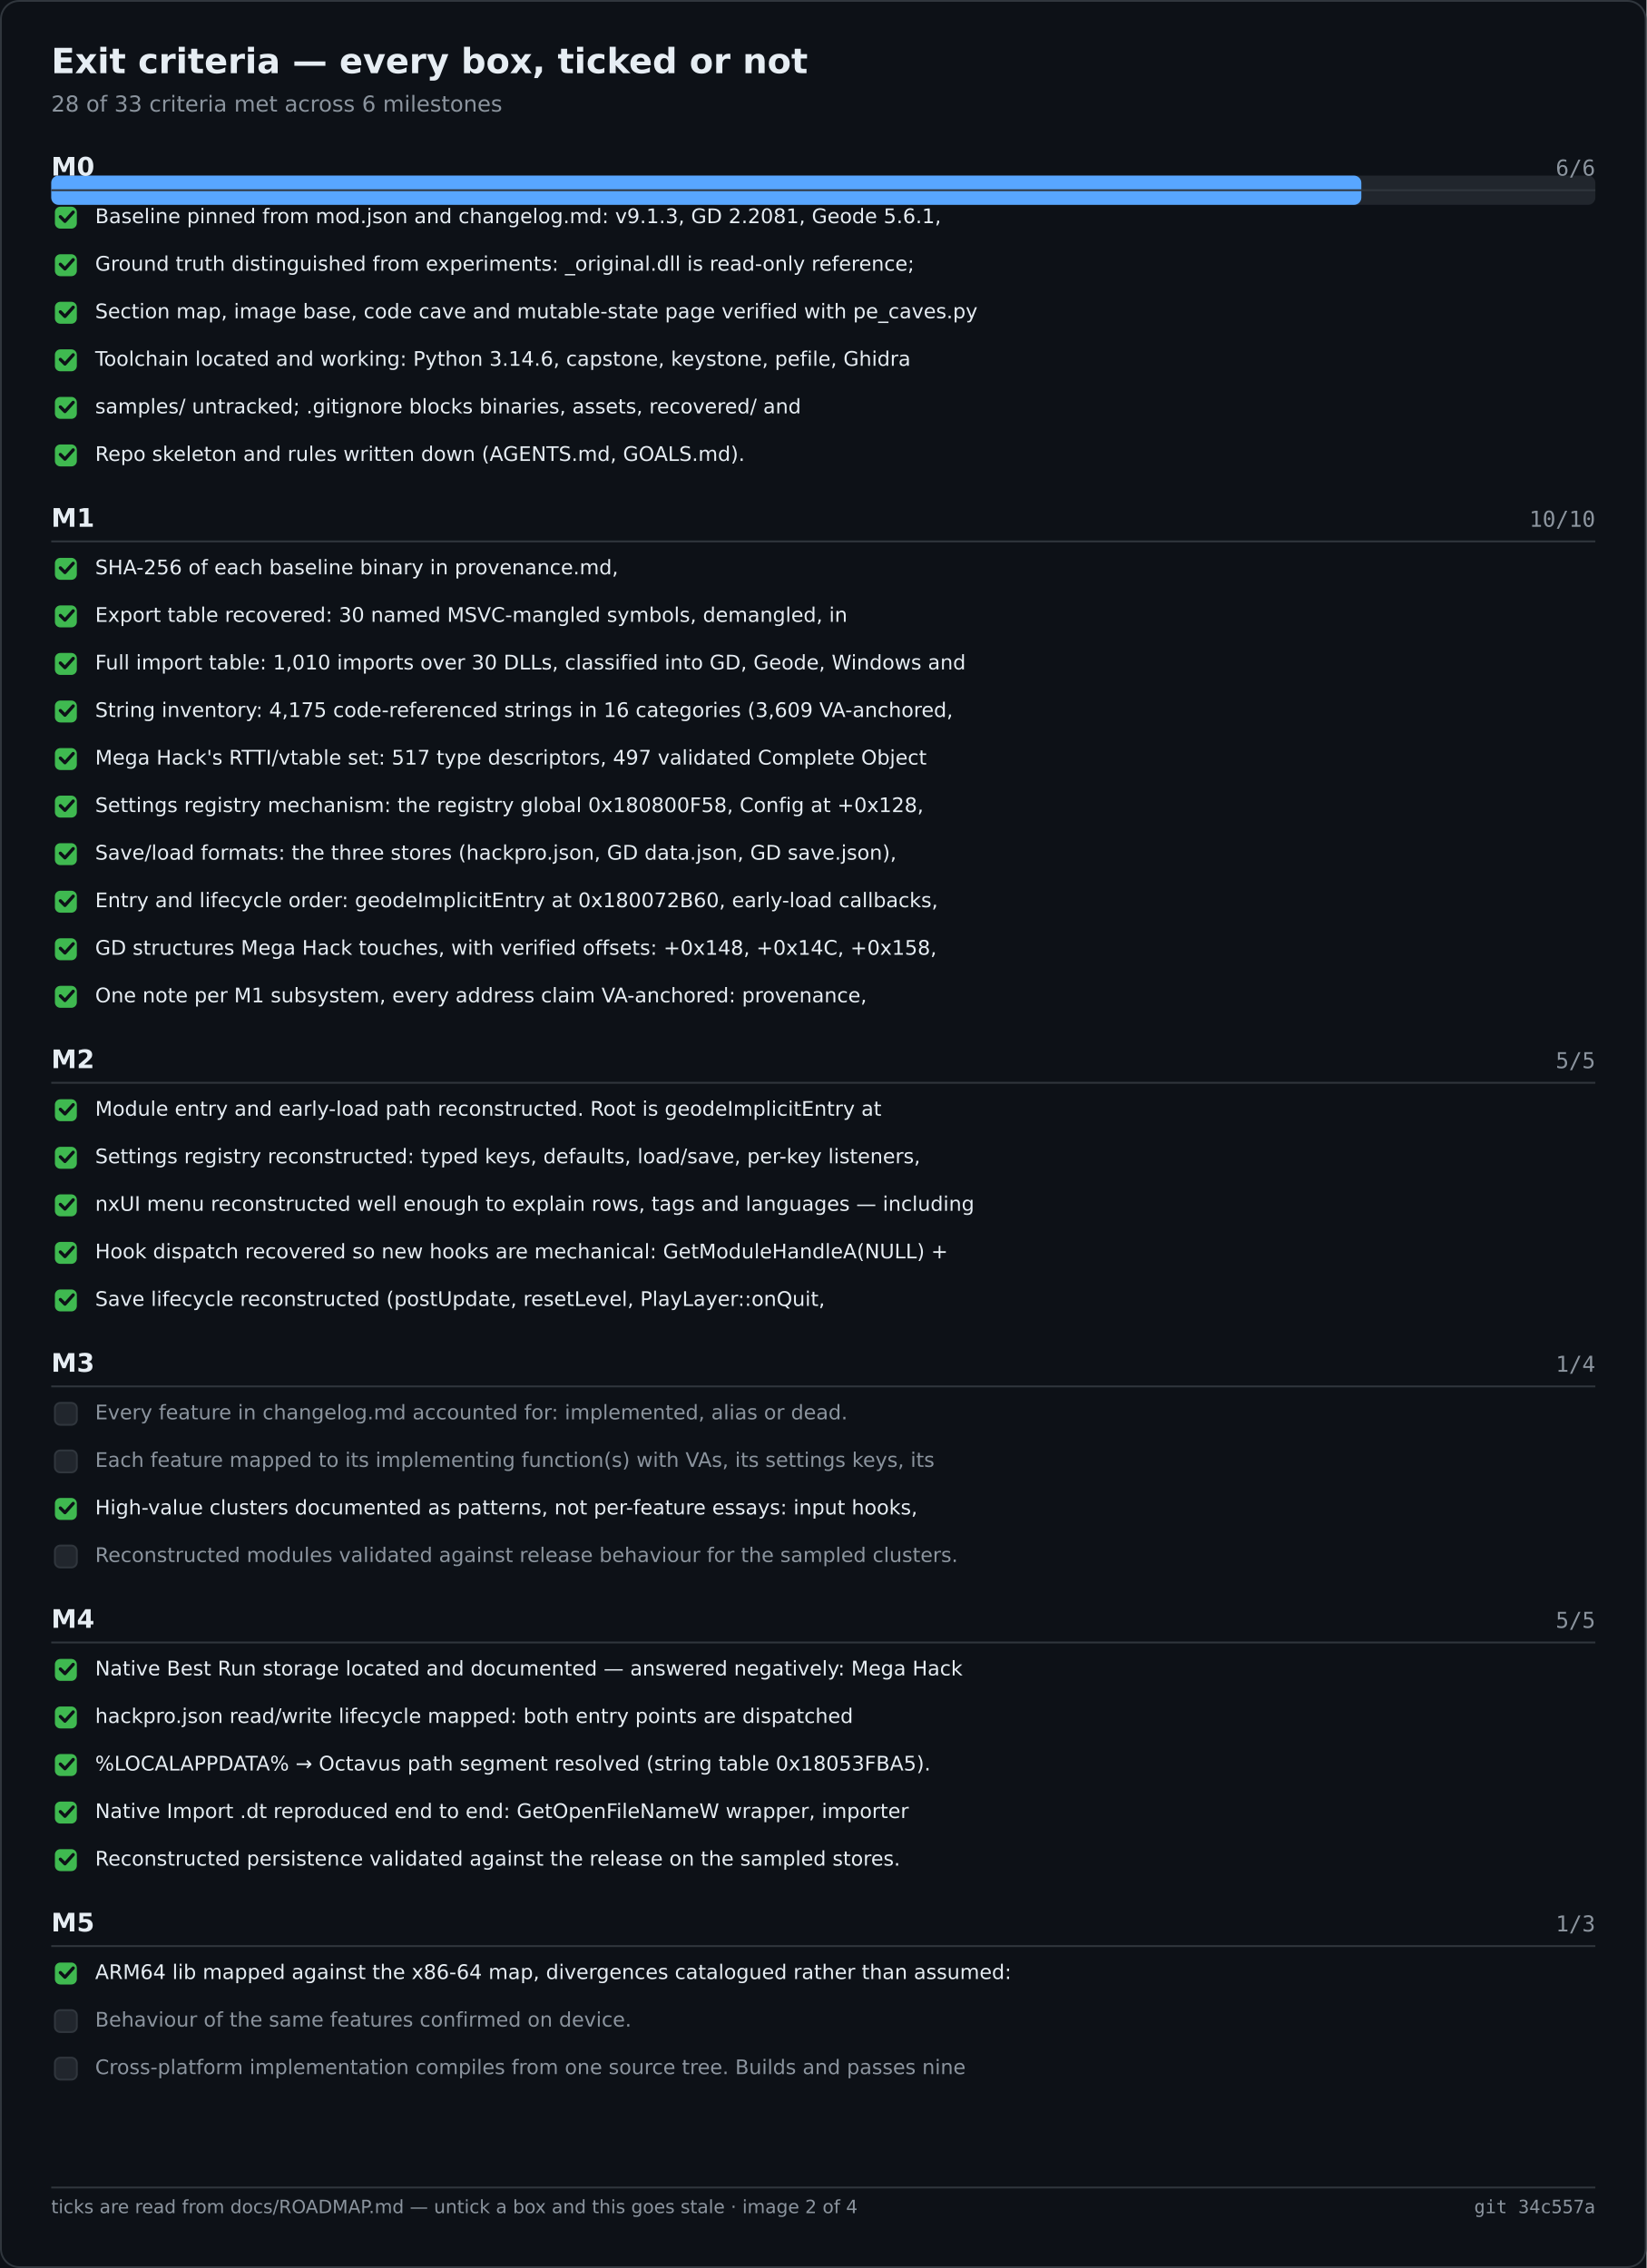
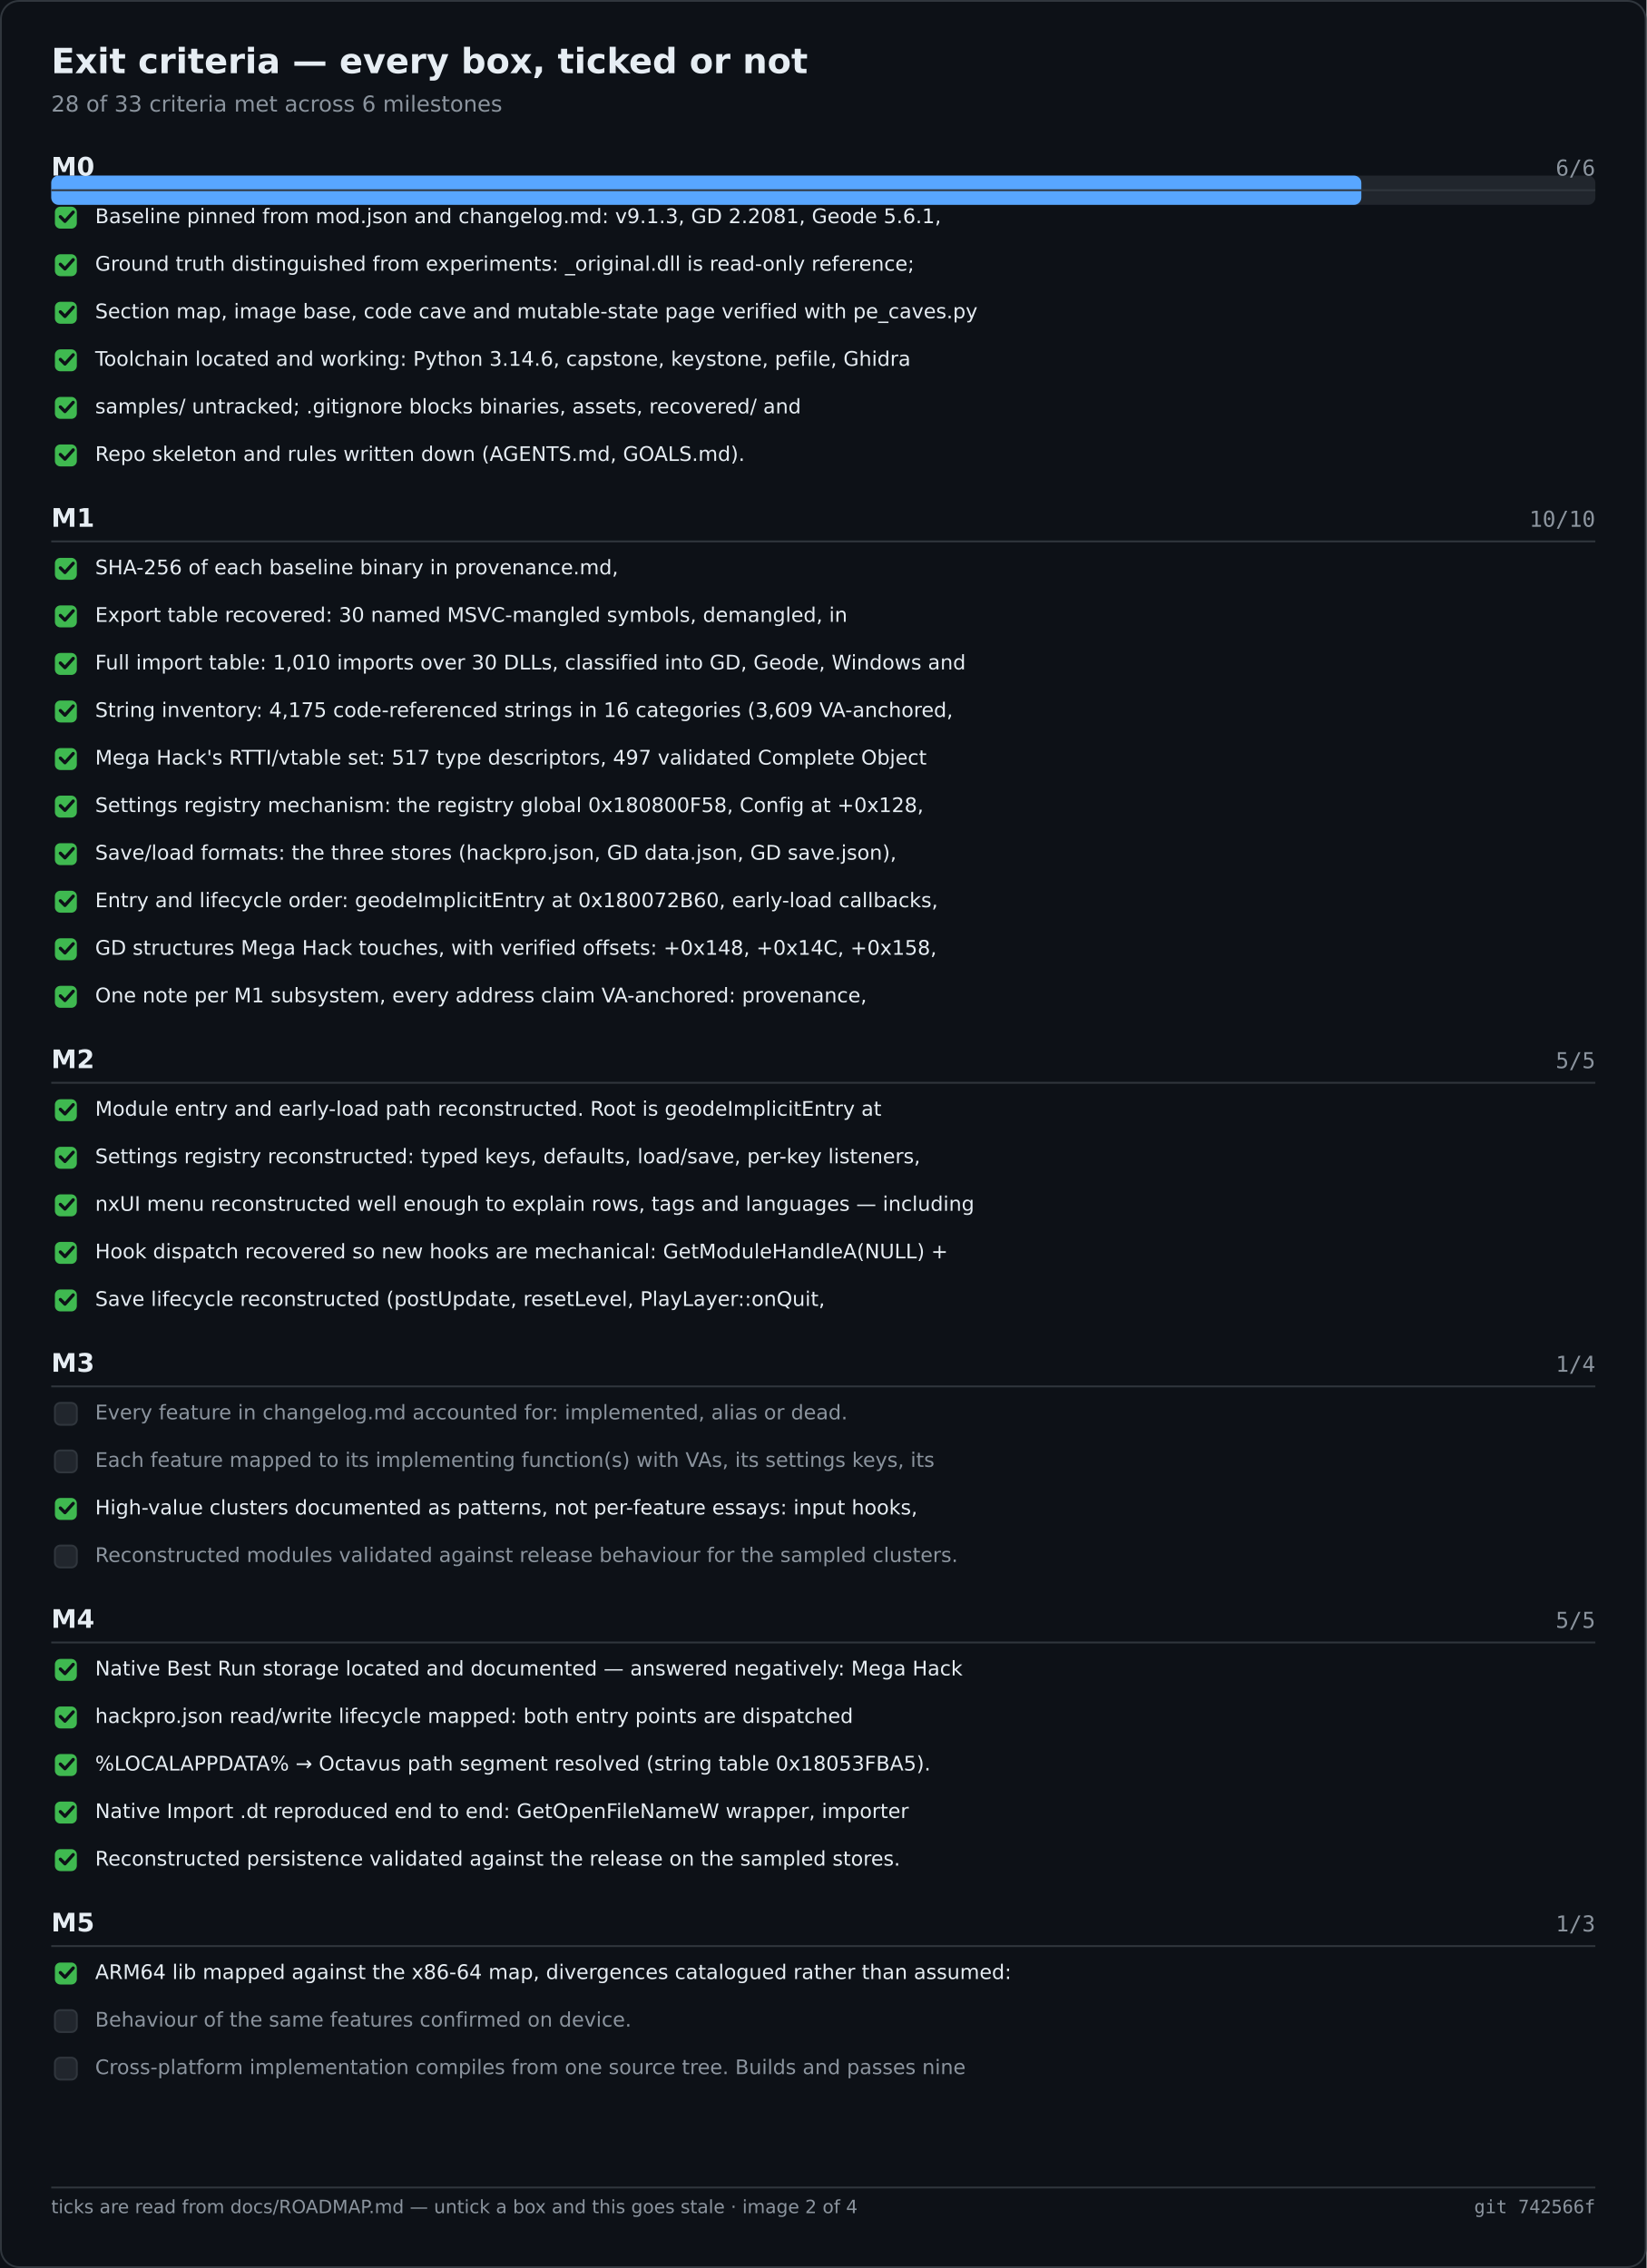
<svg xmlns="http://www.w3.org/2000/svg" width="900" height="1240" viewBox="0 0 900 1240" role="img" aria-label="Exit criteria — every box, ticked or not">
  <rect width="900" height="1240" fill="#0d1117" />
  <rect x="0.5" y="0.5" width="899" height="1239" fill="none" stroke="#30363d" rx="10" />
  <text x="28" y="40" font-family="Segoe UI,DejaVu Sans,Helvetica,sans-serif" font-size="19" font-weight="600" fill="#e6edf3">Exit criteria — every box, ticked or not</text>
  <text x="28" y="61" font-family="Segoe UI,DejaVu Sans,Helvetica,sans-serif" font-size="12" fill="#8b949e">28 of 33 criteria met across 6 milestones</text>
  <rect x="28.0" y="96.0" width="844.0" height="16.0" fill="#21262d" rx="4" />
  <rect x="28.0" y="96.0" width="716.1" height="16.0" fill="#58a6ff" rx="4" />
  <text x="28.0" y="96.0" font-family="Segoe UI,DejaVu Sans,Helvetica,sans-serif" font-size="14" fill="#e6edf3" font-weight="600">M0</text>
  <text x="872.0" y="96.0" font-family="Cascadia Mono,Consolas,DejaVu Sans Mono,monospace" font-size="12" fill="#8b949e" text-anchor="end">6/6</text>
  <text x="28.0" y="288.0" font-family="Segoe UI,DejaVu Sans,Helvetica,sans-serif" font-size="14" fill="#e6edf3" font-weight="600">M1</text>
  <text x="872.0" y="288.0" font-family="Cascadia Mono,Consolas,DejaVu Sans Mono,monospace" font-size="12" fill="#8b949e" text-anchor="end">10/10</text>
  <text x="28.0" y="584.0" font-family="Segoe UI,DejaVu Sans,Helvetica,sans-serif" font-size="14" fill="#e6edf3" font-weight="600">M2</text>
  <text x="872.0" y="584.0" font-family="Cascadia Mono,Consolas,DejaVu Sans Mono,monospace" font-size="12" fill="#8b949e" text-anchor="end">5/5</text>
  <text x="28.0" y="750.0" font-family="Segoe UI,DejaVu Sans,Helvetica,sans-serif" font-size="14" fill="#e6edf3" font-weight="600">M3</text>
  <text x="872.0" y="750.0" font-family="Cascadia Mono,Consolas,DejaVu Sans Mono,monospace" font-size="12" fill="#8b949e" text-anchor="end">1/4</text>
  <text x="28.0" y="890.0" font-family="Segoe UI,DejaVu Sans,Helvetica,sans-serif" font-size="14" fill="#e6edf3" font-weight="600">M4</text>
  <text x="872.0" y="890.0" font-family="Cascadia Mono,Consolas,DejaVu Sans Mono,monospace" font-size="12" fill="#8b949e" text-anchor="end">5/5</text>
  <text x="28.0" y="1056.0" font-family="Segoe UI,DejaVu Sans,Helvetica,sans-serif" font-size="14" fill="#e6edf3" font-weight="600">M5</text>
  <text x="872.0" y="1056.0" font-family="Cascadia Mono,Consolas,DejaVu Sans Mono,monospace" font-size="12" fill="#8b949e" text-anchor="end">1/3</text>
  <line x1="28.0" y1="104.0" x2="872.0" y2="104.0" stroke="#30363d" stroke-width="1" />
  <rect x="30.0" y="113.0" width="12.0" height="12.0" fill="#3fb950" rx="3" />
  <path d="M33 118.5 l2.5 2.5 l4.5 -5" fill="none" stroke="#0d1117" stroke-width="1.8" stroke-linecap="round" stroke-linejoin="round" />
  <text x="52.0" y="122.0" font-family="Segoe UI,DejaVu Sans,Helvetica,sans-serif" font-size="11" fill="#e6edf3">Baseline pinned from mod.json and changelog.md: v9.1.3, GD 2.2081, Geode 5.6.1,</text>
  <rect x="30.0" y="139.0" width="12.0" height="12.0" fill="#3fb950" rx="3" />
  <path d="M33 144.5 l2.5 2.5 l4.5 -5" fill="none" stroke="#0d1117" stroke-width="1.8" stroke-linecap="round" stroke-linejoin="round" />
  <text x="52.0" y="148.0" font-family="Segoe UI,DejaVu Sans,Helvetica,sans-serif" font-size="11" fill="#e6edf3">Ground truth distinguished from experiments: _original.dll is read-only reference;</text>
  <rect x="30.0" y="165.0" width="12.0" height="12.0" fill="#3fb950" rx="3" />
  <path d="M33 170.5 l2.5 2.5 l4.5 -5" fill="none" stroke="#0d1117" stroke-width="1.8" stroke-linecap="round" stroke-linejoin="round" />
  <text x="52.0" y="174.0" font-family="Segoe UI,DejaVu Sans,Helvetica,sans-serif" font-size="11" fill="#e6edf3">Section map, image base, code cave and mutable-state page verified with pe_caves.py</text>
  <rect x="30.0" y="191.0" width="12.0" height="12.0" fill="#3fb950" rx="3" />
  <path d="M33 196.5 l2.5 2.5 l4.5 -5" fill="none" stroke="#0d1117" stroke-width="1.8" stroke-linecap="round" stroke-linejoin="round" />
  <text x="52.0" y="200.0" font-family="Segoe UI,DejaVu Sans,Helvetica,sans-serif" font-size="11" fill="#e6edf3">Toolchain located and working: Python 3.14.6, capstone, keystone, pefile, Ghidra</text>
  <rect x="30.0" y="217.0" width="12.0" height="12.0" fill="#3fb950" rx="3" />
  <path d="M33 222.5 l2.5 2.5 l4.5 -5" fill="none" stroke="#0d1117" stroke-width="1.8" stroke-linecap="round" stroke-linejoin="round" />
  <text x="52.0" y="226.0" font-family="Segoe UI,DejaVu Sans,Helvetica,sans-serif" font-size="11" fill="#e6edf3">samples/ untracked; .gitignore blocks binaries, assets, recovered/ and</text>
  <rect x="30.0" y="243.0" width="12.0" height="12.0" fill="#3fb950" rx="3" />
  <path d="M33 248.5 l2.5 2.5 l4.5 -5" fill="none" stroke="#0d1117" stroke-width="1.8" stroke-linecap="round" stroke-linejoin="round" />
  <text x="52.0" y="252.0" font-family="Segoe UI,DejaVu Sans,Helvetica,sans-serif" font-size="11" fill="#e6edf3">Repo skeleton and rules written down (AGENTS.md, GOALS.md).</text>
  <line x1="28.0" y1="296.0" x2="872.0" y2="296.0" stroke="#30363d" stroke-width="1" />
  <rect x="30.0" y="305.0" width="12.0" height="12.0" fill="#3fb950" rx="3" />
  <path d="M33 310.5 l2.5 2.5 l4.5 -5" fill="none" stroke="#0d1117" stroke-width="1.8" stroke-linecap="round" stroke-linejoin="round" />
  <text x="52.0" y="314.0" font-family="Segoe UI,DejaVu Sans,Helvetica,sans-serif" font-size="11" fill="#e6edf3">SHA-256 of each baseline binary in provenance.md,</text>
  <rect x="30.0" y="331.0" width="12.0" height="12.0" fill="#3fb950" rx="3" />
  <path d="M33 336.5 l2.5 2.5 l4.5 -5" fill="none" stroke="#0d1117" stroke-width="1.8" stroke-linecap="round" stroke-linejoin="round" />
  <text x="52.0" y="340.0" font-family="Segoe UI,DejaVu Sans,Helvetica,sans-serif" font-size="11" fill="#e6edf3">Export table recovered: 30 named MSVC-mangled symbols, demangled, in</text>
  <rect x="30.0" y="357.0" width="12.0" height="12.0" fill="#3fb950" rx="3" />
  <path d="M33 362.5 l2.5 2.5 l4.5 -5" fill="none" stroke="#0d1117" stroke-width="1.8" stroke-linecap="round" stroke-linejoin="round" />
  <text x="52.0" y="366.0" font-family="Segoe UI,DejaVu Sans,Helvetica,sans-serif" font-size="11" fill="#e6edf3">Full import table: 1,010 imports over 30 DLLs, classified into GD, Geode, Windows and</text>
  <rect x="30.0" y="383.0" width="12.0" height="12.0" fill="#3fb950" rx="3" />
  <path d="M33 388.5 l2.5 2.5 l4.5 -5" fill="none" stroke="#0d1117" stroke-width="1.8" stroke-linecap="round" stroke-linejoin="round" />
  <text x="52.0" y="392.0" font-family="Segoe UI,DejaVu Sans,Helvetica,sans-serif" font-size="11" fill="#e6edf3">String inventory: 4,175 code-referenced strings in 16 categories (3,609 VA-anchored,</text>
  <rect x="30.0" y="409.0" width="12.0" height="12.0" fill="#3fb950" rx="3" />
  <path d="M33 414.5 l2.5 2.5 l4.5 -5" fill="none" stroke="#0d1117" stroke-width="1.8" stroke-linecap="round" stroke-linejoin="round" />
  <text x="52.0" y="418.0" font-family="Segoe UI,DejaVu Sans,Helvetica,sans-serif" font-size="11" fill="#e6edf3">Mega Hack's RTTI/vtable set: 517 type descriptors, 497 validated Complete Object</text>
  <rect x="30.0" y="435.0" width="12.0" height="12.0" fill="#3fb950" rx="3" />
  <path d="M33 440.5 l2.5 2.5 l4.5 -5" fill="none" stroke="#0d1117" stroke-width="1.8" stroke-linecap="round" stroke-linejoin="round" />
  <text x="52.0" y="444.0" font-family="Segoe UI,DejaVu Sans,Helvetica,sans-serif" font-size="11" fill="#e6edf3">Settings registry mechanism: the registry global 0x180800F58, Config at +0x128,</text>
  <rect x="30.0" y="461.0" width="12.0" height="12.0" fill="#3fb950" rx="3" />
  <path d="M33 466.5 l2.5 2.5 l4.5 -5" fill="none" stroke="#0d1117" stroke-width="1.8" stroke-linecap="round" stroke-linejoin="round" />
  <text x="52.0" y="470.0" font-family="Segoe UI,DejaVu Sans,Helvetica,sans-serif" font-size="11" fill="#e6edf3">Save/load formats: the three stores (hackpro.json, GD data.json, GD save.json),</text>
  <rect x="30.0" y="487.0" width="12.0" height="12.0" fill="#3fb950" rx="3" />
  <path d="M33 492.5 l2.5 2.5 l4.5 -5" fill="none" stroke="#0d1117" stroke-width="1.8" stroke-linecap="round" stroke-linejoin="round" />
  <text x="52.0" y="496.0" font-family="Segoe UI,DejaVu Sans,Helvetica,sans-serif" font-size="11" fill="#e6edf3">Entry and lifecycle order: geodeImplicitEntry at 0x180072B60, early-load callbacks,</text>
  <rect x="30.0" y="513.0" width="12.0" height="12.0" fill="#3fb950" rx="3" />
  <path d="M33 518.5 l2.5 2.5 l4.5 -5" fill="none" stroke="#0d1117" stroke-width="1.8" stroke-linecap="round" stroke-linejoin="round" />
  <text x="52.0" y="522.0" font-family="Segoe UI,DejaVu Sans,Helvetica,sans-serif" font-size="11" fill="#e6edf3">GD structures Mega Hack touches, with verified offsets: +0x148, +0x14C, +0x158,</text>
  <rect x="30.0" y="539.0" width="12.0" height="12.0" fill="#3fb950" rx="3" />
  <path d="M33 544.5 l2.5 2.5 l4.5 -5" fill="none" stroke="#0d1117" stroke-width="1.8" stroke-linecap="round" stroke-linejoin="round" />
  <text x="52.0" y="548.0" font-family="Segoe UI,DejaVu Sans,Helvetica,sans-serif" font-size="11" fill="#e6edf3">One note per M1 subsystem, every address claim VA-anchored: provenance,</text>
  <line x1="28.0" y1="592.0" x2="872.0" y2="592.0" stroke="#30363d" stroke-width="1" />
  <rect x="30.0" y="601.0" width="12.0" height="12.0" fill="#3fb950" rx="3" />
  <path d="M33 606.5 l2.5 2.5 l4.5 -5" fill="none" stroke="#0d1117" stroke-width="1.8" stroke-linecap="round" stroke-linejoin="round" />
  <text x="52.0" y="610.0" font-family="Segoe UI,DejaVu Sans,Helvetica,sans-serif" font-size="11" fill="#e6edf3">Module entry and early-load path reconstructed. Root is geodeImplicitEntry at</text>
  <rect x="30.0" y="627.0" width="12.0" height="12.0" fill="#3fb950" rx="3" />
  <path d="M33 632.5 l2.5 2.5 l4.5 -5" fill="none" stroke="#0d1117" stroke-width="1.8" stroke-linecap="round" stroke-linejoin="round" />
  <text x="52.0" y="636.0" font-family="Segoe UI,DejaVu Sans,Helvetica,sans-serif" font-size="11" fill="#e6edf3">Settings registry reconstructed: typed keys, defaults, load/save, per-key listeners,</text>
  <rect x="30.0" y="653.0" width="12.0" height="12.0" fill="#3fb950" rx="3" />
  <path d="M33 658.5 l2.5 2.5 l4.5 -5" fill="none" stroke="#0d1117" stroke-width="1.8" stroke-linecap="round" stroke-linejoin="round" />
  <text x="52.0" y="662.0" font-family="Segoe UI,DejaVu Sans,Helvetica,sans-serif" font-size="11" fill="#e6edf3">nxUI menu reconstructed well enough to explain rows, tags and languages — including</text>
  <rect x="30.0" y="679.0" width="12.0" height="12.0" fill="#3fb950" rx="3" />
  <path d="M33 684.5 l2.5 2.5 l4.5 -5" fill="none" stroke="#0d1117" stroke-width="1.8" stroke-linecap="round" stroke-linejoin="round" />
  <text x="52.0" y="688.0" font-family="Segoe UI,DejaVu Sans,Helvetica,sans-serif" font-size="11" fill="#e6edf3">Hook dispatch recovered so new hooks are mechanical: GetModuleHandleA(NULL) +</text>
  <rect x="30.0" y="705.0" width="12.0" height="12.0" fill="#3fb950" rx="3" />
  <path d="M33 710.5 l2.5 2.5 l4.5 -5" fill="none" stroke="#0d1117" stroke-width="1.8" stroke-linecap="round" stroke-linejoin="round" />
  <text x="52.0" y="714.0" font-family="Segoe UI,DejaVu Sans,Helvetica,sans-serif" font-size="11" fill="#e6edf3">Save lifecycle reconstructed (postUpdate, resetLevel, PlayLayer::onQuit,</text>
  <line x1="28.0" y1="758.0" x2="872.0" y2="758.0" stroke="#30363d" stroke-width="1" />
  <rect x="30.0" y="767.0" width="12.0" height="12.0" fill="#21262d" rx="3" stroke="#30363d" stroke-width="1" />
  <text x="52.0" y="776.0" font-family="Segoe UI,DejaVu Sans,Helvetica,sans-serif" font-size="11" fill="#8b949e">Every feature in changelog.md accounted for: implemented, alias or dead.</text>
  <rect x="30.0" y="793.0" width="12.0" height="12.0" fill="#21262d" rx="3" stroke="#30363d" stroke-width="1" />
  <text x="52.0" y="802.0" font-family="Segoe UI,DejaVu Sans,Helvetica,sans-serif" font-size="11" fill="#8b949e">Each feature mapped to its implementing function(s) with VAs, its settings keys, its</text>
  <rect x="30.0" y="819.0" width="12.0" height="12.0" fill="#3fb950" rx="3" />
  <path d="M33 824.5 l2.5 2.5 l4.5 -5" fill="none" stroke="#0d1117" stroke-width="1.8" stroke-linecap="round" stroke-linejoin="round" />
  <text x="52.0" y="828.0" font-family="Segoe UI,DejaVu Sans,Helvetica,sans-serif" font-size="11" fill="#e6edf3">High-value clusters documented as patterns, not per-feature essays: input hooks,</text>
  <rect x="30.0" y="845.0" width="12.0" height="12.0" fill="#21262d" rx="3" stroke="#30363d" stroke-width="1" />
  <text x="52.0" y="854.0" font-family="Segoe UI,DejaVu Sans,Helvetica,sans-serif" font-size="11" fill="#8b949e">Reconstructed modules validated against release behaviour for the sampled clusters.</text>
  <line x1="28.0" y1="898.0" x2="872.0" y2="898.0" stroke="#30363d" stroke-width="1" />
  <rect x="30.0" y="907.0" width="12.0" height="12.0" fill="#3fb950" rx="3" />
  <path d="M33 912.5 l2.5 2.5 l4.5 -5" fill="none" stroke="#0d1117" stroke-width="1.8" stroke-linecap="round" stroke-linejoin="round" />
  <text x="52.0" y="916.0" font-family="Segoe UI,DejaVu Sans,Helvetica,sans-serif" font-size="11" fill="#e6edf3">Native Best Run storage located and documented — answered negatively: Mega Hack</text>
  <rect x="30.0" y="933.0" width="12.0" height="12.0" fill="#3fb950" rx="3" />
  <path d="M33 938.5 l2.5 2.5 l4.5 -5" fill="none" stroke="#0d1117" stroke-width="1.8" stroke-linecap="round" stroke-linejoin="round" />
  <text x="52.0" y="942.0" font-family="Segoe UI,DejaVu Sans,Helvetica,sans-serif" font-size="11" fill="#e6edf3">hackpro.json read/write lifecycle mapped: both entry points are dispatched</text>
  <rect x="30.0" y="959.0" width="12.0" height="12.0" fill="#3fb950" rx="3" />
  <path d="M33 964.5 l2.5 2.5 l4.5 -5" fill="none" stroke="#0d1117" stroke-width="1.8" stroke-linecap="round" stroke-linejoin="round" />
  <text x="52.0" y="968.0" font-family="Segoe UI,DejaVu Sans,Helvetica,sans-serif" font-size="11" fill="#e6edf3">%LOCALAPPDATA% → Octavus path segment resolved (string table 0x18053FBA5).</text>
  <rect x="30.0" y="985.0" width="12.0" height="12.0" fill="#3fb950" rx="3" />
  <path d="M33 990.5 l2.5 2.5 l4.5 -5" fill="none" stroke="#0d1117" stroke-width="1.8" stroke-linecap="round" stroke-linejoin="round" />
  <text x="52.0" y="994.0" font-family="Segoe UI,DejaVu Sans,Helvetica,sans-serif" font-size="11" fill="#e6edf3">Native Import .dt reproduced end to end: GetOpenFileNameW wrapper, importer</text>
  <rect x="30.0" y="1011.0" width="12.0" height="12.0" fill="#3fb950" rx="3" />
  <path d="M33 1016.5 l2.5 2.5 l4.5 -5" fill="none" stroke="#0d1117" stroke-width="1.8" stroke-linecap="round" stroke-linejoin="round" />
  <text x="52.0" y="1020.0" font-family="Segoe UI,DejaVu Sans,Helvetica,sans-serif" font-size="11" fill="#e6edf3">Reconstructed persistence validated against the release on the sampled stores.</text>
  <line x1="28.0" y1="1064.0" x2="872.0" y2="1064.0" stroke="#30363d" stroke-width="1" />
  <rect x="30.0" y="1073.0" width="12.0" height="12.0" fill="#3fb950" rx="3" />
  <path d="M33 1078.5 l2.5 2.5 l4.5 -5" fill="none" stroke="#0d1117" stroke-width="1.8" stroke-linecap="round" stroke-linejoin="round" />
  <text x="52.0" y="1082.0" font-family="Segoe UI,DejaVu Sans,Helvetica,sans-serif" font-size="11" fill="#e6edf3">ARM64 lib mapped against the x86-64 map, divergences catalogued rather than assumed:</text>
  <rect x="30.0" y="1099.0" width="12.0" height="12.0" fill="#21262d" rx="3" stroke="#30363d" stroke-width="1" />
  <text x="52.0" y="1108.0" font-family="Segoe UI,DejaVu Sans,Helvetica,sans-serif" font-size="11" fill="#8b949e">Behaviour of the same features confirmed on device.</text>
  <rect x="30.0" y="1125.0" width="12.0" height="12.0" fill="#21262d" rx="3" stroke="#30363d" stroke-width="1" />
  <text x="52.0" y="1134.0" font-family="Segoe UI,DejaVu Sans,Helvetica,sans-serif" font-size="11" fill="#8b949e">Cross-platform implementation compiles from one source tree. Builds and passes nine</text>
  <line x1="28.0" y1="1196.0" x2="872.0" y2="1196.0" stroke="#30363d" stroke-width="1" />
  <text x="28.0" y="1210.0" font-family="Segoe UI,DejaVu Sans,Helvetica,sans-serif" font-size="10" fill="#8b949e">ticks are read from docs/ROADMAP.md — untick a box and this goes stale · image 2 of 4</text>
-   <text x="872.0" y="1210.0" font-family="Cascadia Mono,Consolas,DejaVu Sans Mono,monospace" font-size="10" fill="#8b949e" text-anchor="end">git 34c557a</text>
+   <text x="872.0" y="1210.0" font-family="Cascadia Mono,Consolas,DejaVu Sans Mono,monospace" font-size="10" fill="#8b949e" text-anchor="end">git 742566f</text>
</svg>
